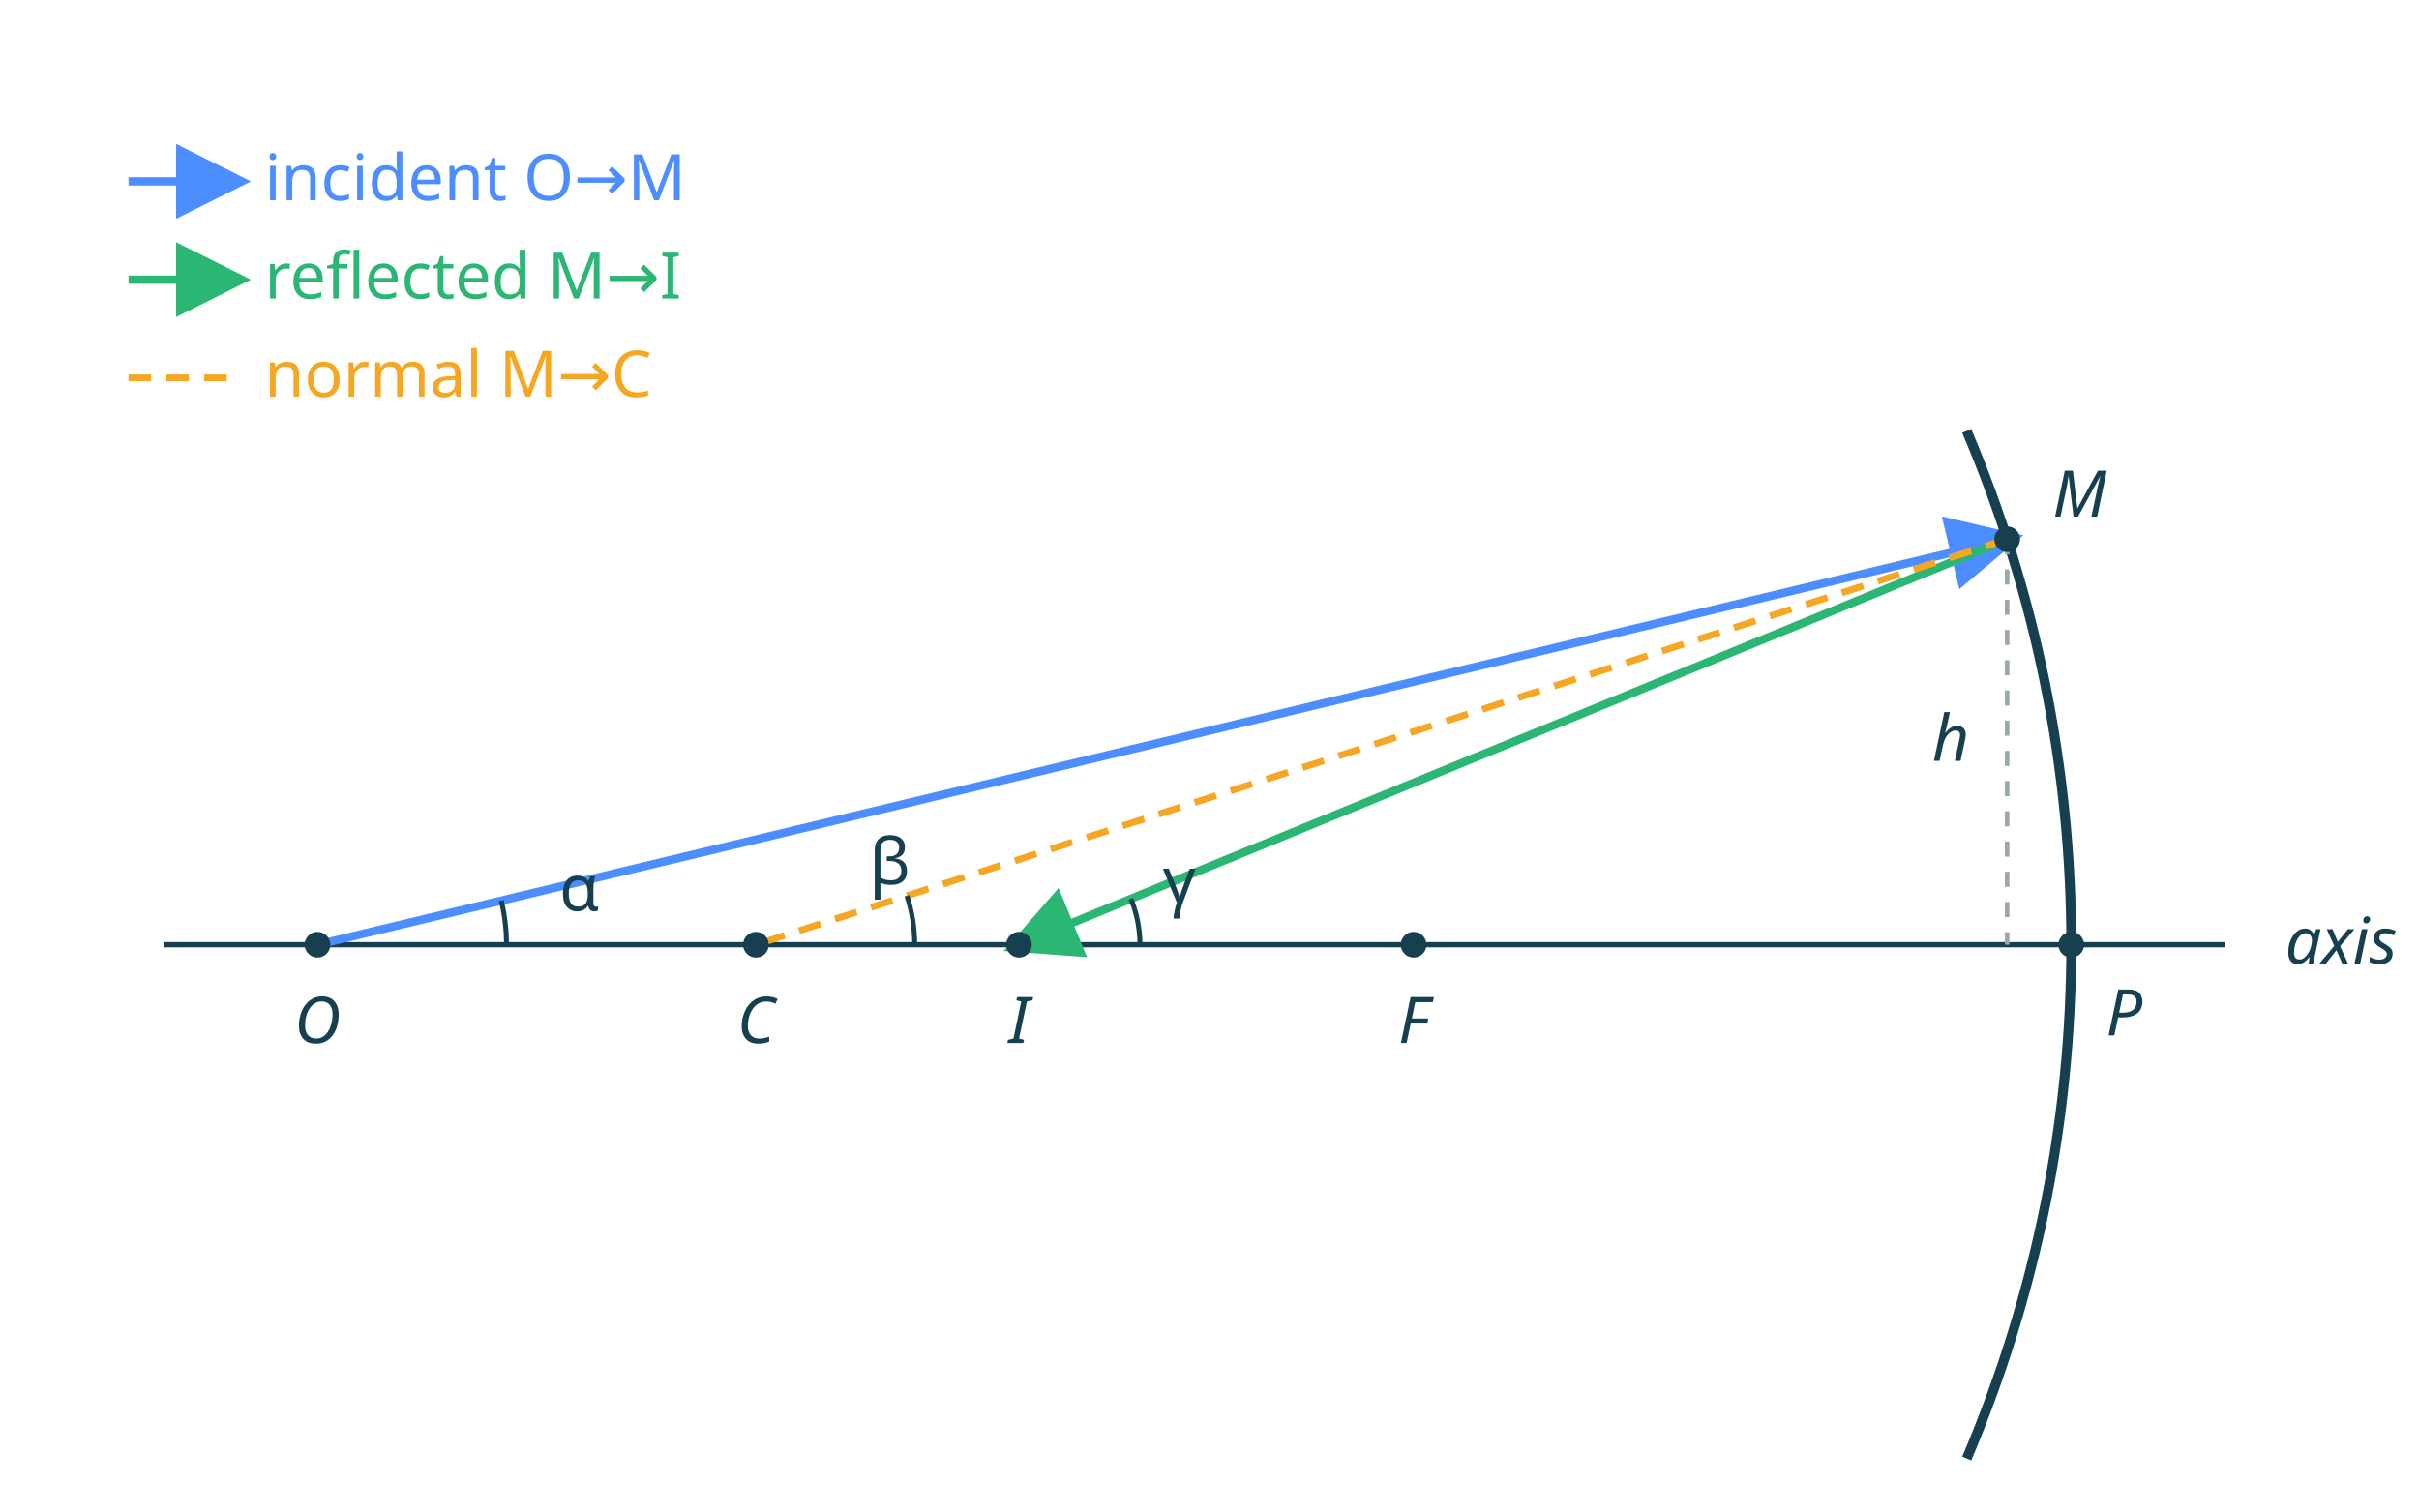
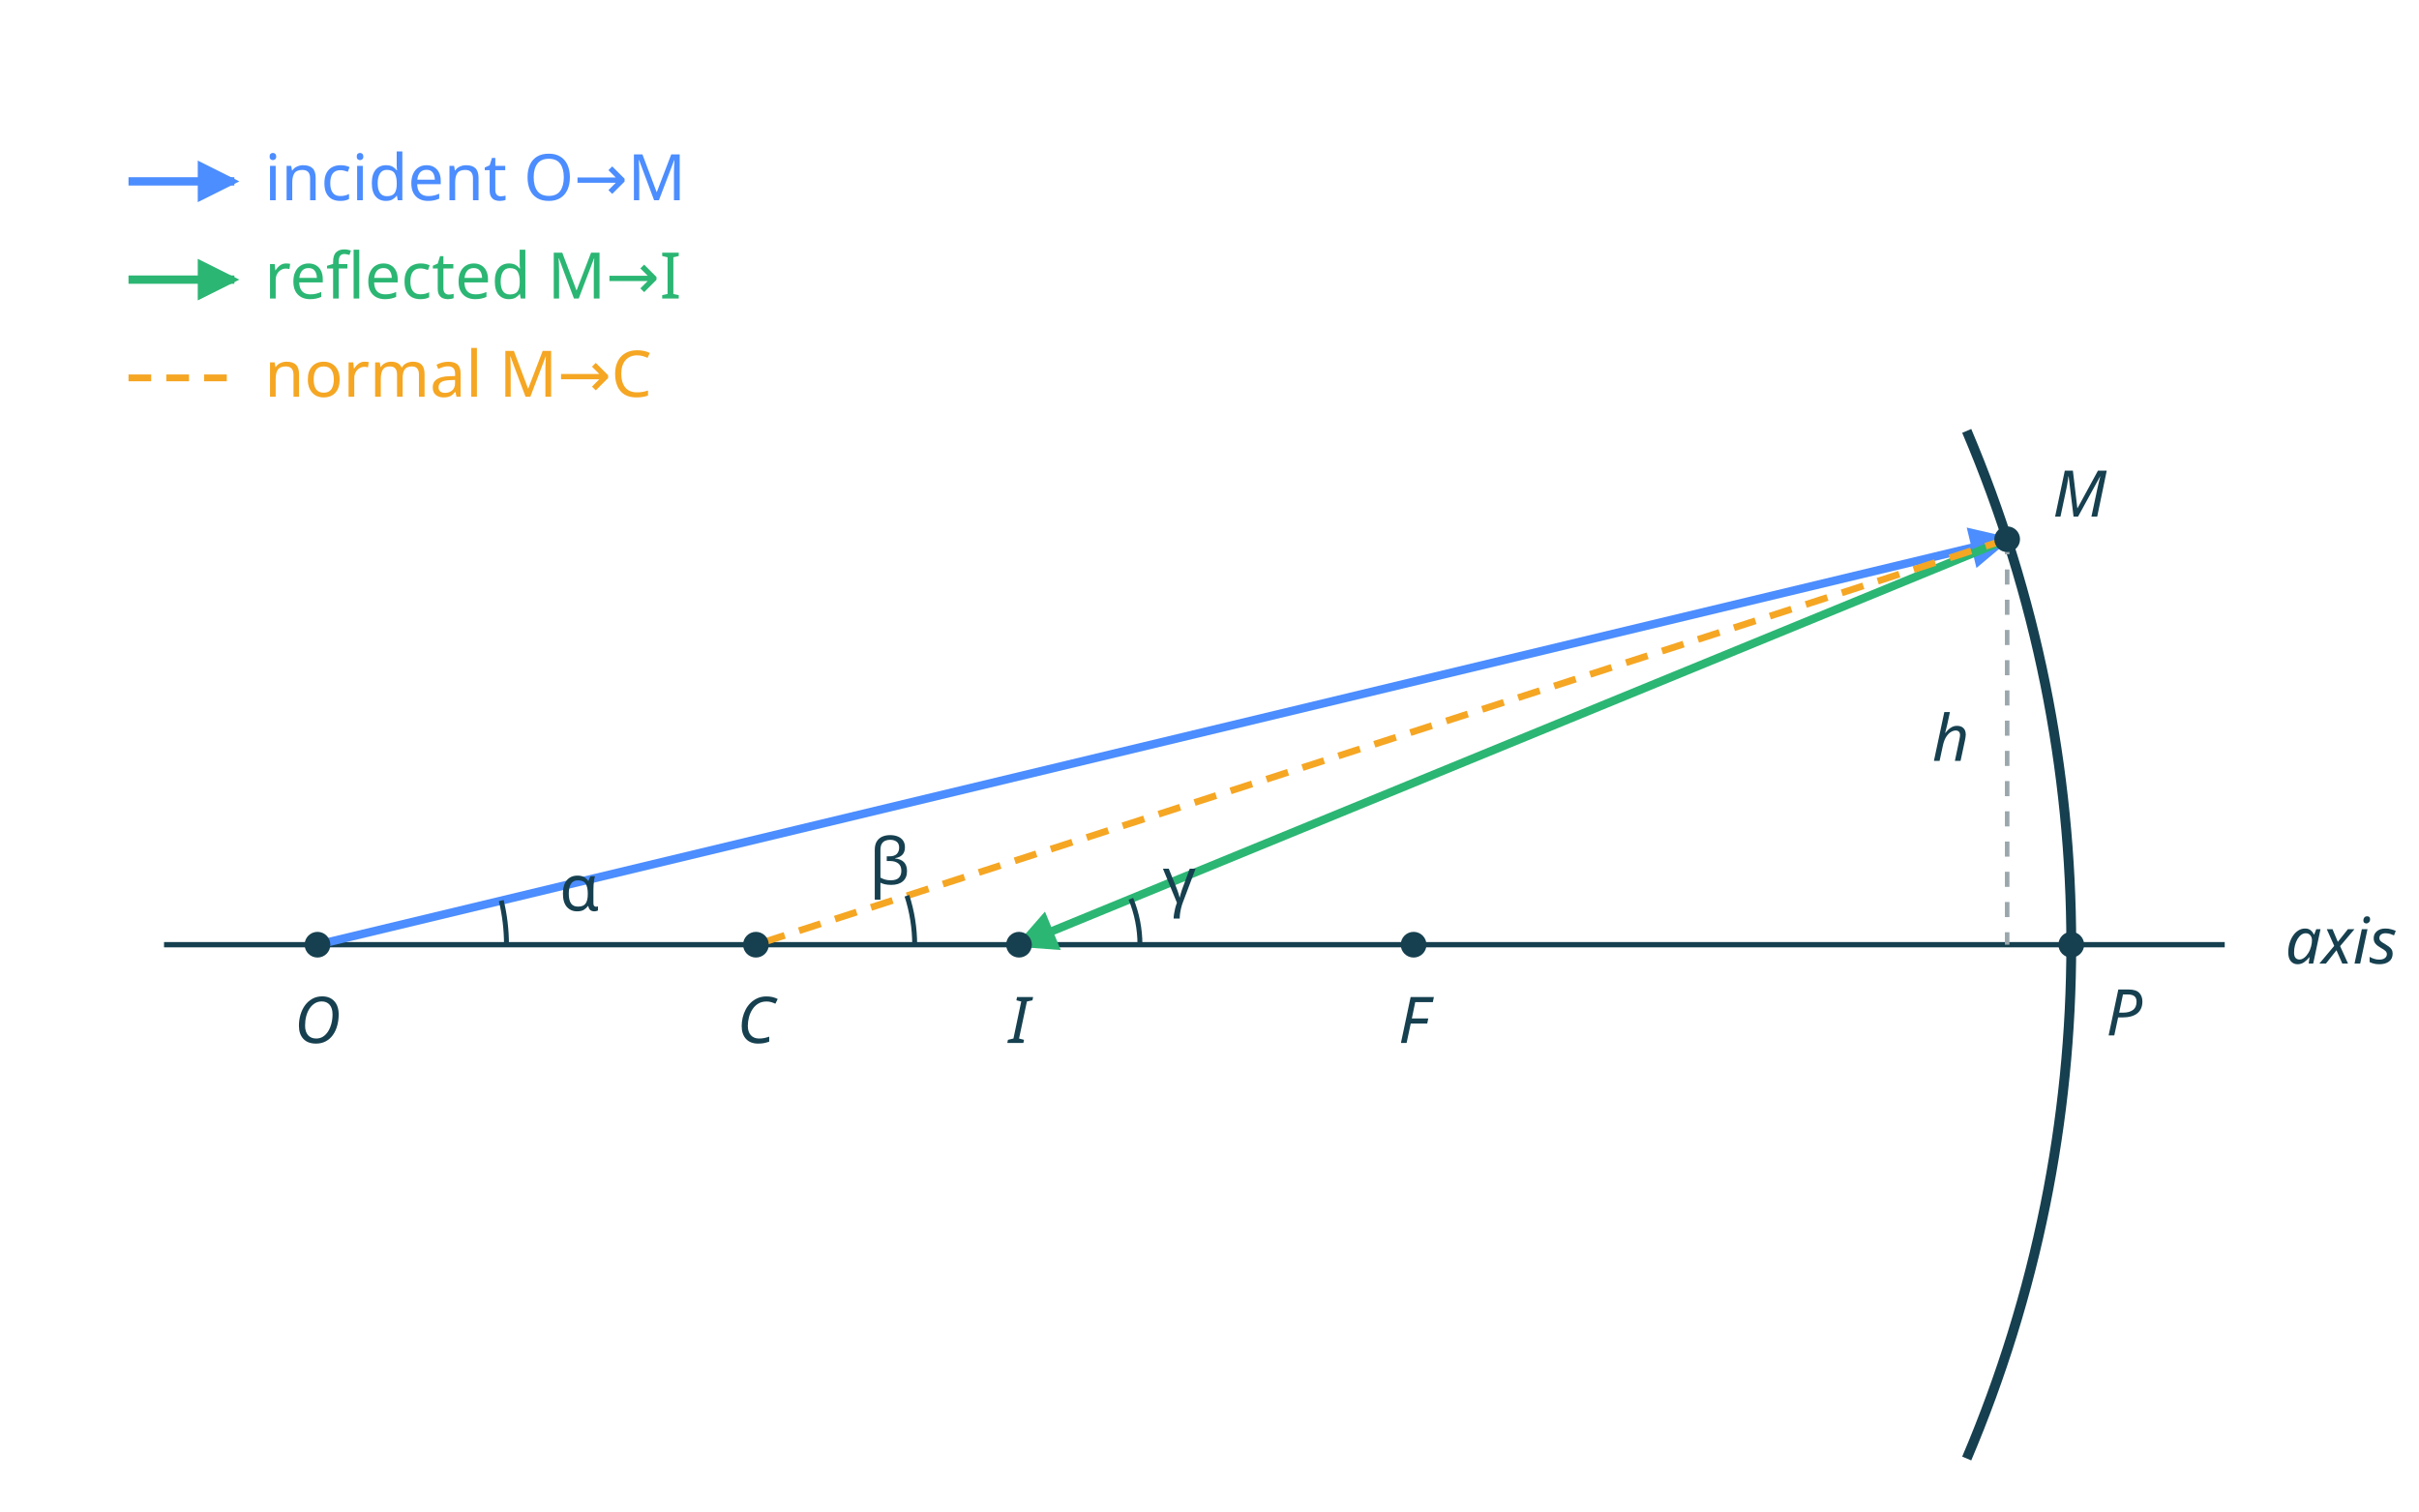
<svg xmlns="http://www.w3.org/2000/svg" viewBox="0 0 640 400" font-size="17" font-family="'IBM Plex Sans',sans-serif">
  <style>
    .ink   { stroke:#16404f; }
    .inkf  { fill:#16404f; }
    .axis  { stroke:#16404f; stroke-width:1.4; }
    .guide { stroke:#9aa7ad; stroke-width:1.2; stroke-dasharray:4 4; }
    .normal{ stroke:#f5a623; stroke-width:1.8; stroke-dasharray:6 4; }
    .rin   { stroke:#4c8dff; stroke-width:2.2; }
    .rout  { stroke:#2bb673; stroke-width:2.2; }
    .lbl   { fill:#16404f; font-family:'IBM Plex Sans',sans-serif; }
    .blue  { fill:#4c8dff; font-family:'IBM Plex Sans',sans-serif; }
    .green { fill:#2bb673; font-family:'IBM Plex Sans',sans-serif; }
    .amber { fill:#f5a623; font-family:'IBM Plex Sans',sans-serif; }
    .dot   { fill:#16404f; }
    @media (prefers-color-scheme: dark) {
      .ink, .axis { stroke:#cdd6da; }
      .inkf, .lbl { fill:#cdd6da; }
      .dot { fill:#cdd6da; }
    }
  </style>
  <defs>
-     <marker id="ar-in" markerWidth="9" markerHeight="9" refX="7" refY="4.5" orient="auto">
-       <path d="M0,0 L9,4.5 L0,9 z" fill="#4c8dff" />
+     <marker id="ar-in" markerWidth="5" markerHeight="5" refX="4.4" refY="2.5" orient="auto">
+       <path d="M0,0 L5,2.5 L0,5 z" fill="#4c8dff" />
    </marker>
-     <marker id="ar-out" markerWidth="9" markerHeight="9" refX="7" refY="4.5" orient="auto">
-       <path d="M0,0 L9,4.5 L0,9 z" fill="#2bb673" />
+     <marker id="ar-out" markerWidth="5" markerHeight="5" refX="4.4" refY="2.5" orient="auto">
+       <path d="M0,0 L5,2.5 L0,5 z" fill="#2bb673" />
    </marker>
  </defs>
  <path d="M 520.34 114.03 A 348.00 348.00 0 0 1 520.34 385.97" class="ink" fill="none" stroke-width="2.6" />
  <line x1="43.40" y1="250.00" x2="588.60" y2="250.00" class="axis" />
  <text x="604.60" y="255.00" text-anchor="start" class="lbl" font-style="italic">axis</text>
  <line x1="84.00" y1="250.00" x2="531.04" y2="142.70" class="rin" marker-end="url(#ar-in)" />
  <line x1="531.04" y1="142.70" x2="269.60" y2="250.00" class="rout" marker-end="url(#ar-out)" />
  <line x1="531.04" y1="142.70" x2="200.00" y2="250.00" class="normal" />
  <line x1="531.04" y1="142.70" x2="531.04" y2="250.00" class="guide" />
  <text x="521.04" y="201.35" text-anchor="end" class="lbl" font-style="italic">h</text>
  <path d="M 134.00 250.00 A 50 50 0 0 0 132.62 238.33" class="ink" fill="none" stroke-width="1.3" />
  <text x="148.00" y="241.00" text-anchor="start" class="lbl">α</text>
  <path d="M 242.00 250.00 A 42 42 0 0 0 239.95 237.05" class="ink" fill="none" stroke-width="1.3" />
  <text x="230.00" y="234.00" text-anchor="start" class="lbl">β</text>
  <path d="M 301.60 250.00 A 32 32 0 0 0 299.20 237.85" class="ink" fill="none" stroke-width="1.3" />
  <text x="307.60" y="239.00" text-anchor="start" class="lbl">γ</text>
  <circle cx="84.00" cy="250.00" r="3.4" class="dot" />
  <text x="84.00" y="276.00" text-anchor="middle" class="lbl" font-style="italic">O</text>
  <circle cx="269.60" cy="250.00" r="3.4" class="dot" />
  <text x="269.60" y="276.00" text-anchor="middle" class="lbl" font-style="italic">I</text>
  <circle cx="200.00" cy="250.00" r="3.4" class="dot" />
  <text x="200.00" y="276.00" text-anchor="middle" class="lbl" font-style="italic">C</text>
  <circle cx="374.00" cy="250.00" r="3.4" class="dot" />
  <text x="374.00" y="276.00" text-anchor="middle" class="lbl" font-style="italic">F</text>
  <circle cx="548.00" cy="250.00" r="3.4" class="dot" />
  <text x="562.00" y="274.00" text-anchor="middle" class="lbl" font-style="italic">P</text>
  <circle cx="531.04" cy="142.70" r="3.4" class="dot" />
  <text x="543.04" y="136.70" text-anchor="start" class="lbl" font-style="italic">M</text>
  <line x1="34.00" y1="48.00" x2="62.00" y2="48.00" class="rin" marker-end="url(#ar-in)" />
  <text x="70.00" y="53.00" text-anchor="start" class="blue">incident  O→M</text>
  <line x1="34.00" y1="74.00" x2="62.00" y2="74.00" class="rout" marker-end="url(#ar-out)" />
  <text x="70.00" y="79.00" text-anchor="start" class="green">reflected  M→I</text>
  <line x1="34.00" y1="100.00" x2="62.00" y2="100.00" class="normal" />
  <text x="70.00" y="105.00" text-anchor="start" class="amber">normal  M→C</text>
</svg>
